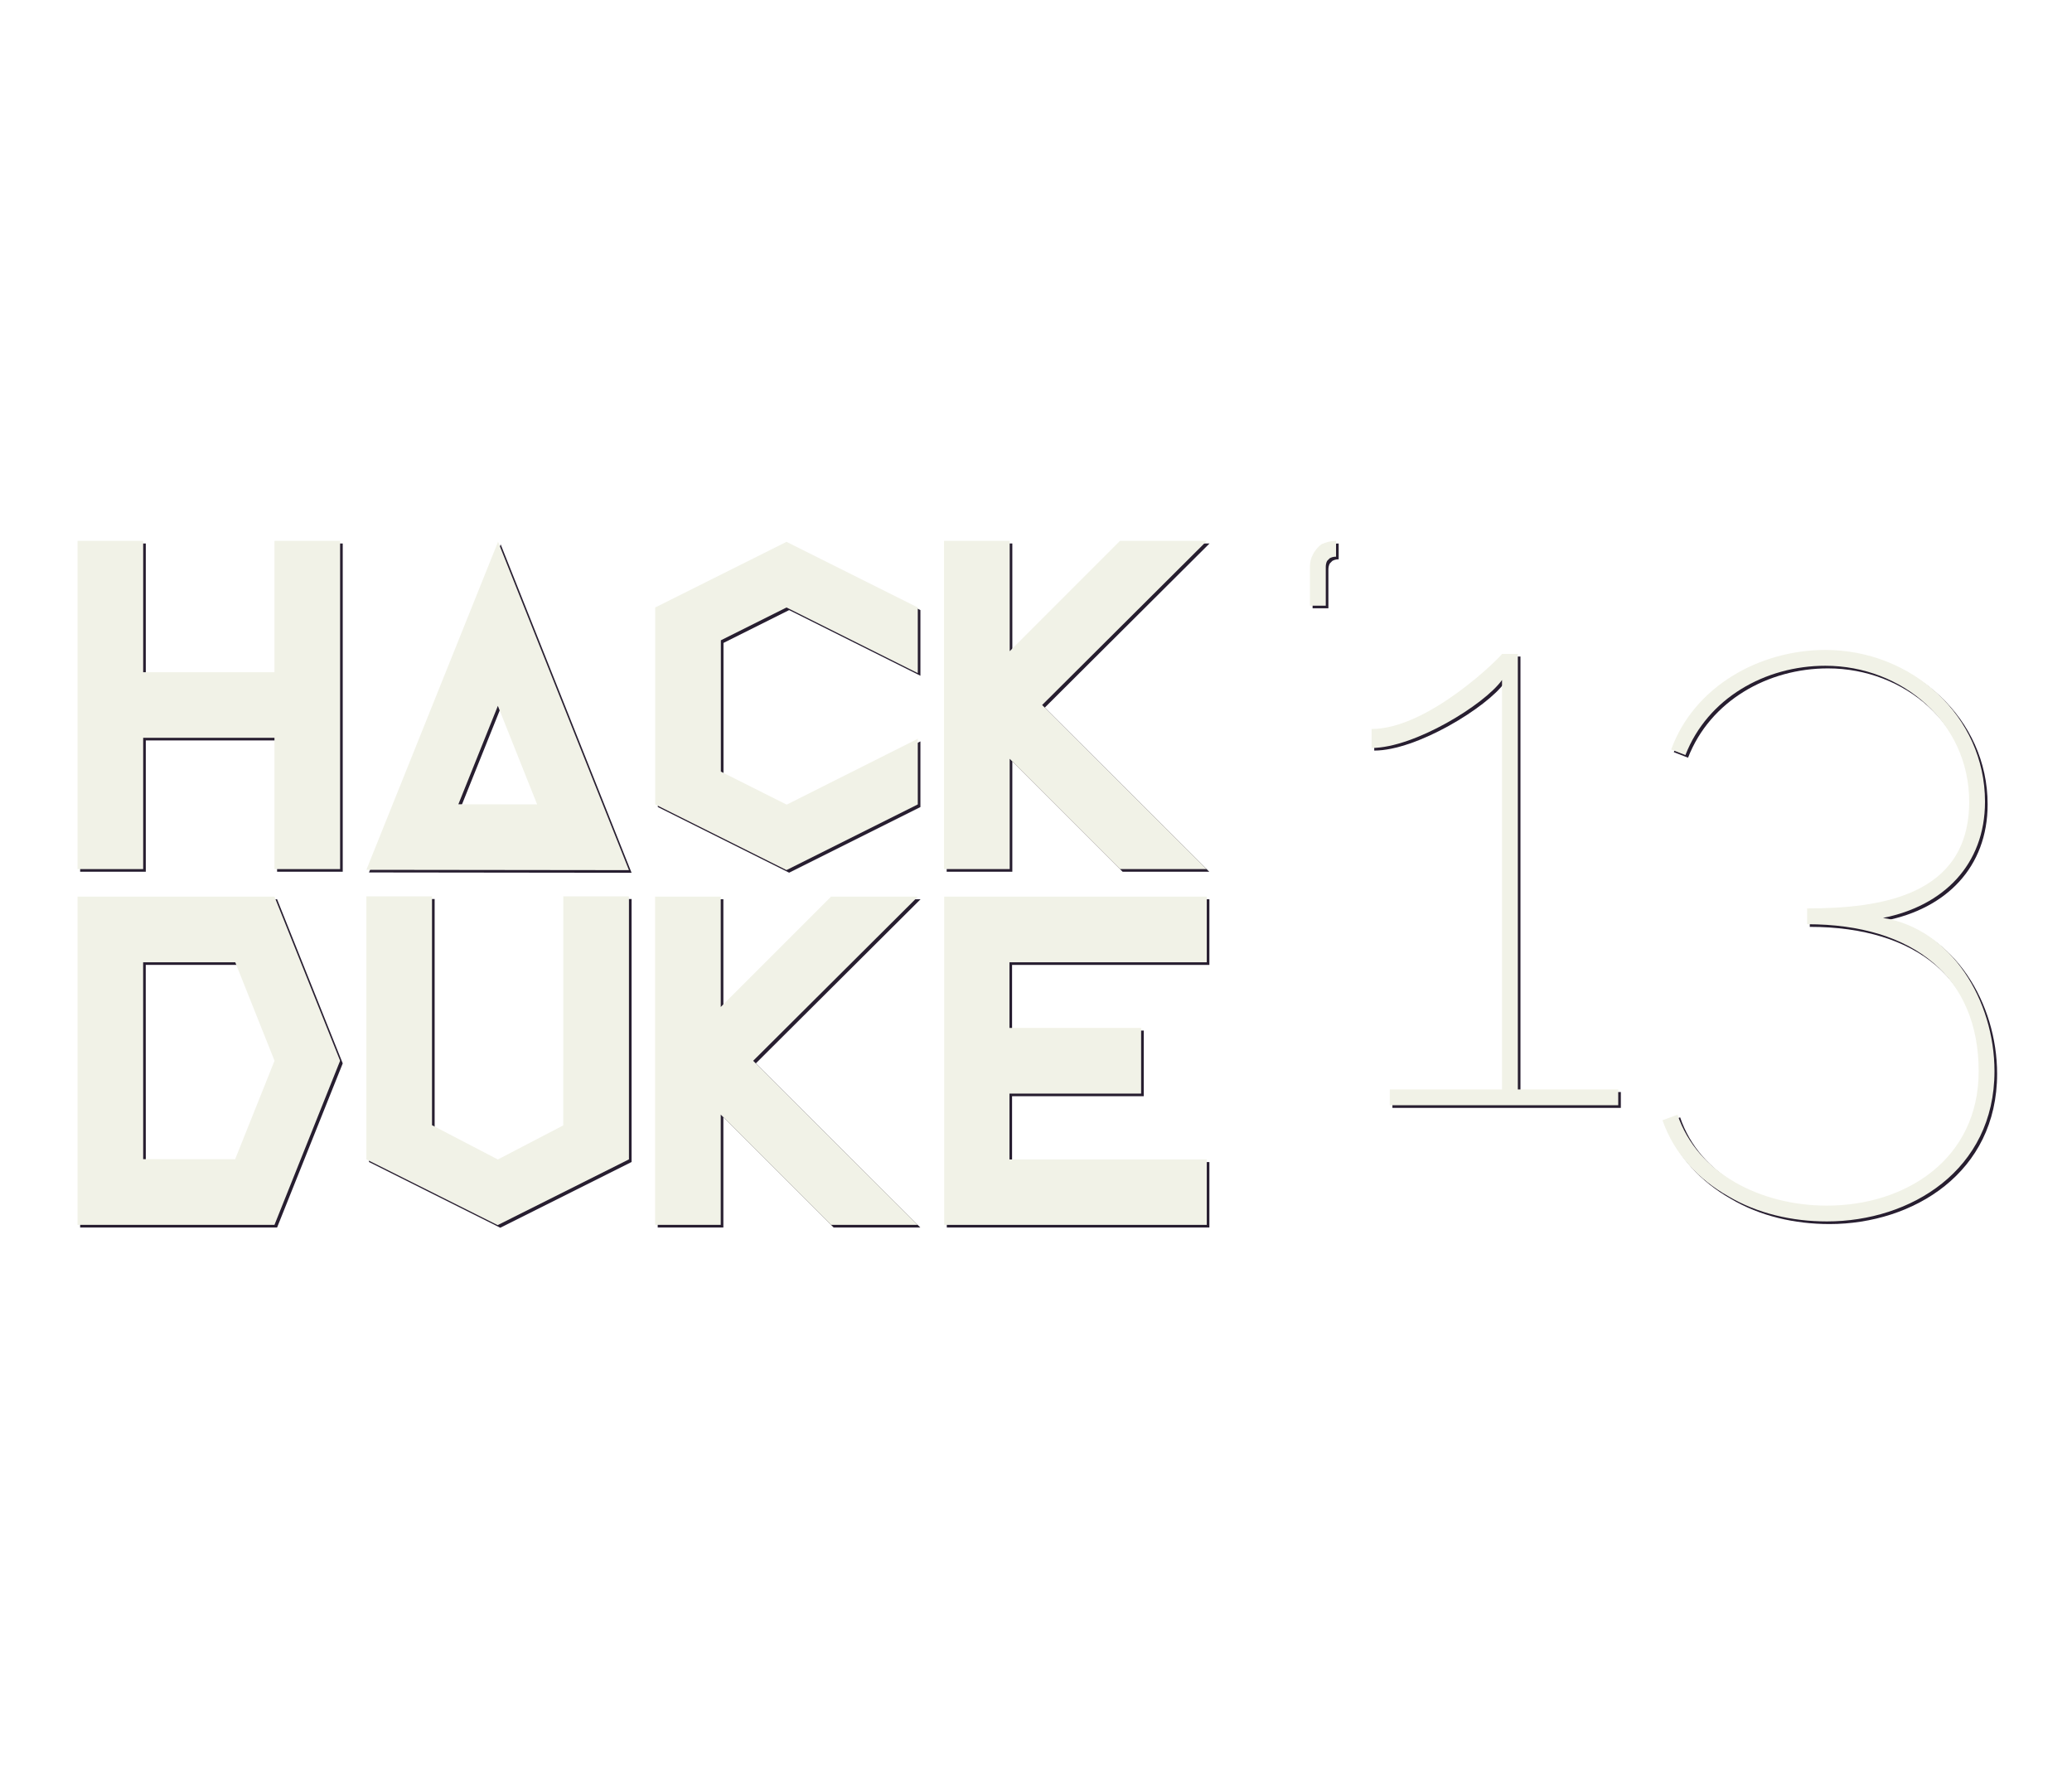
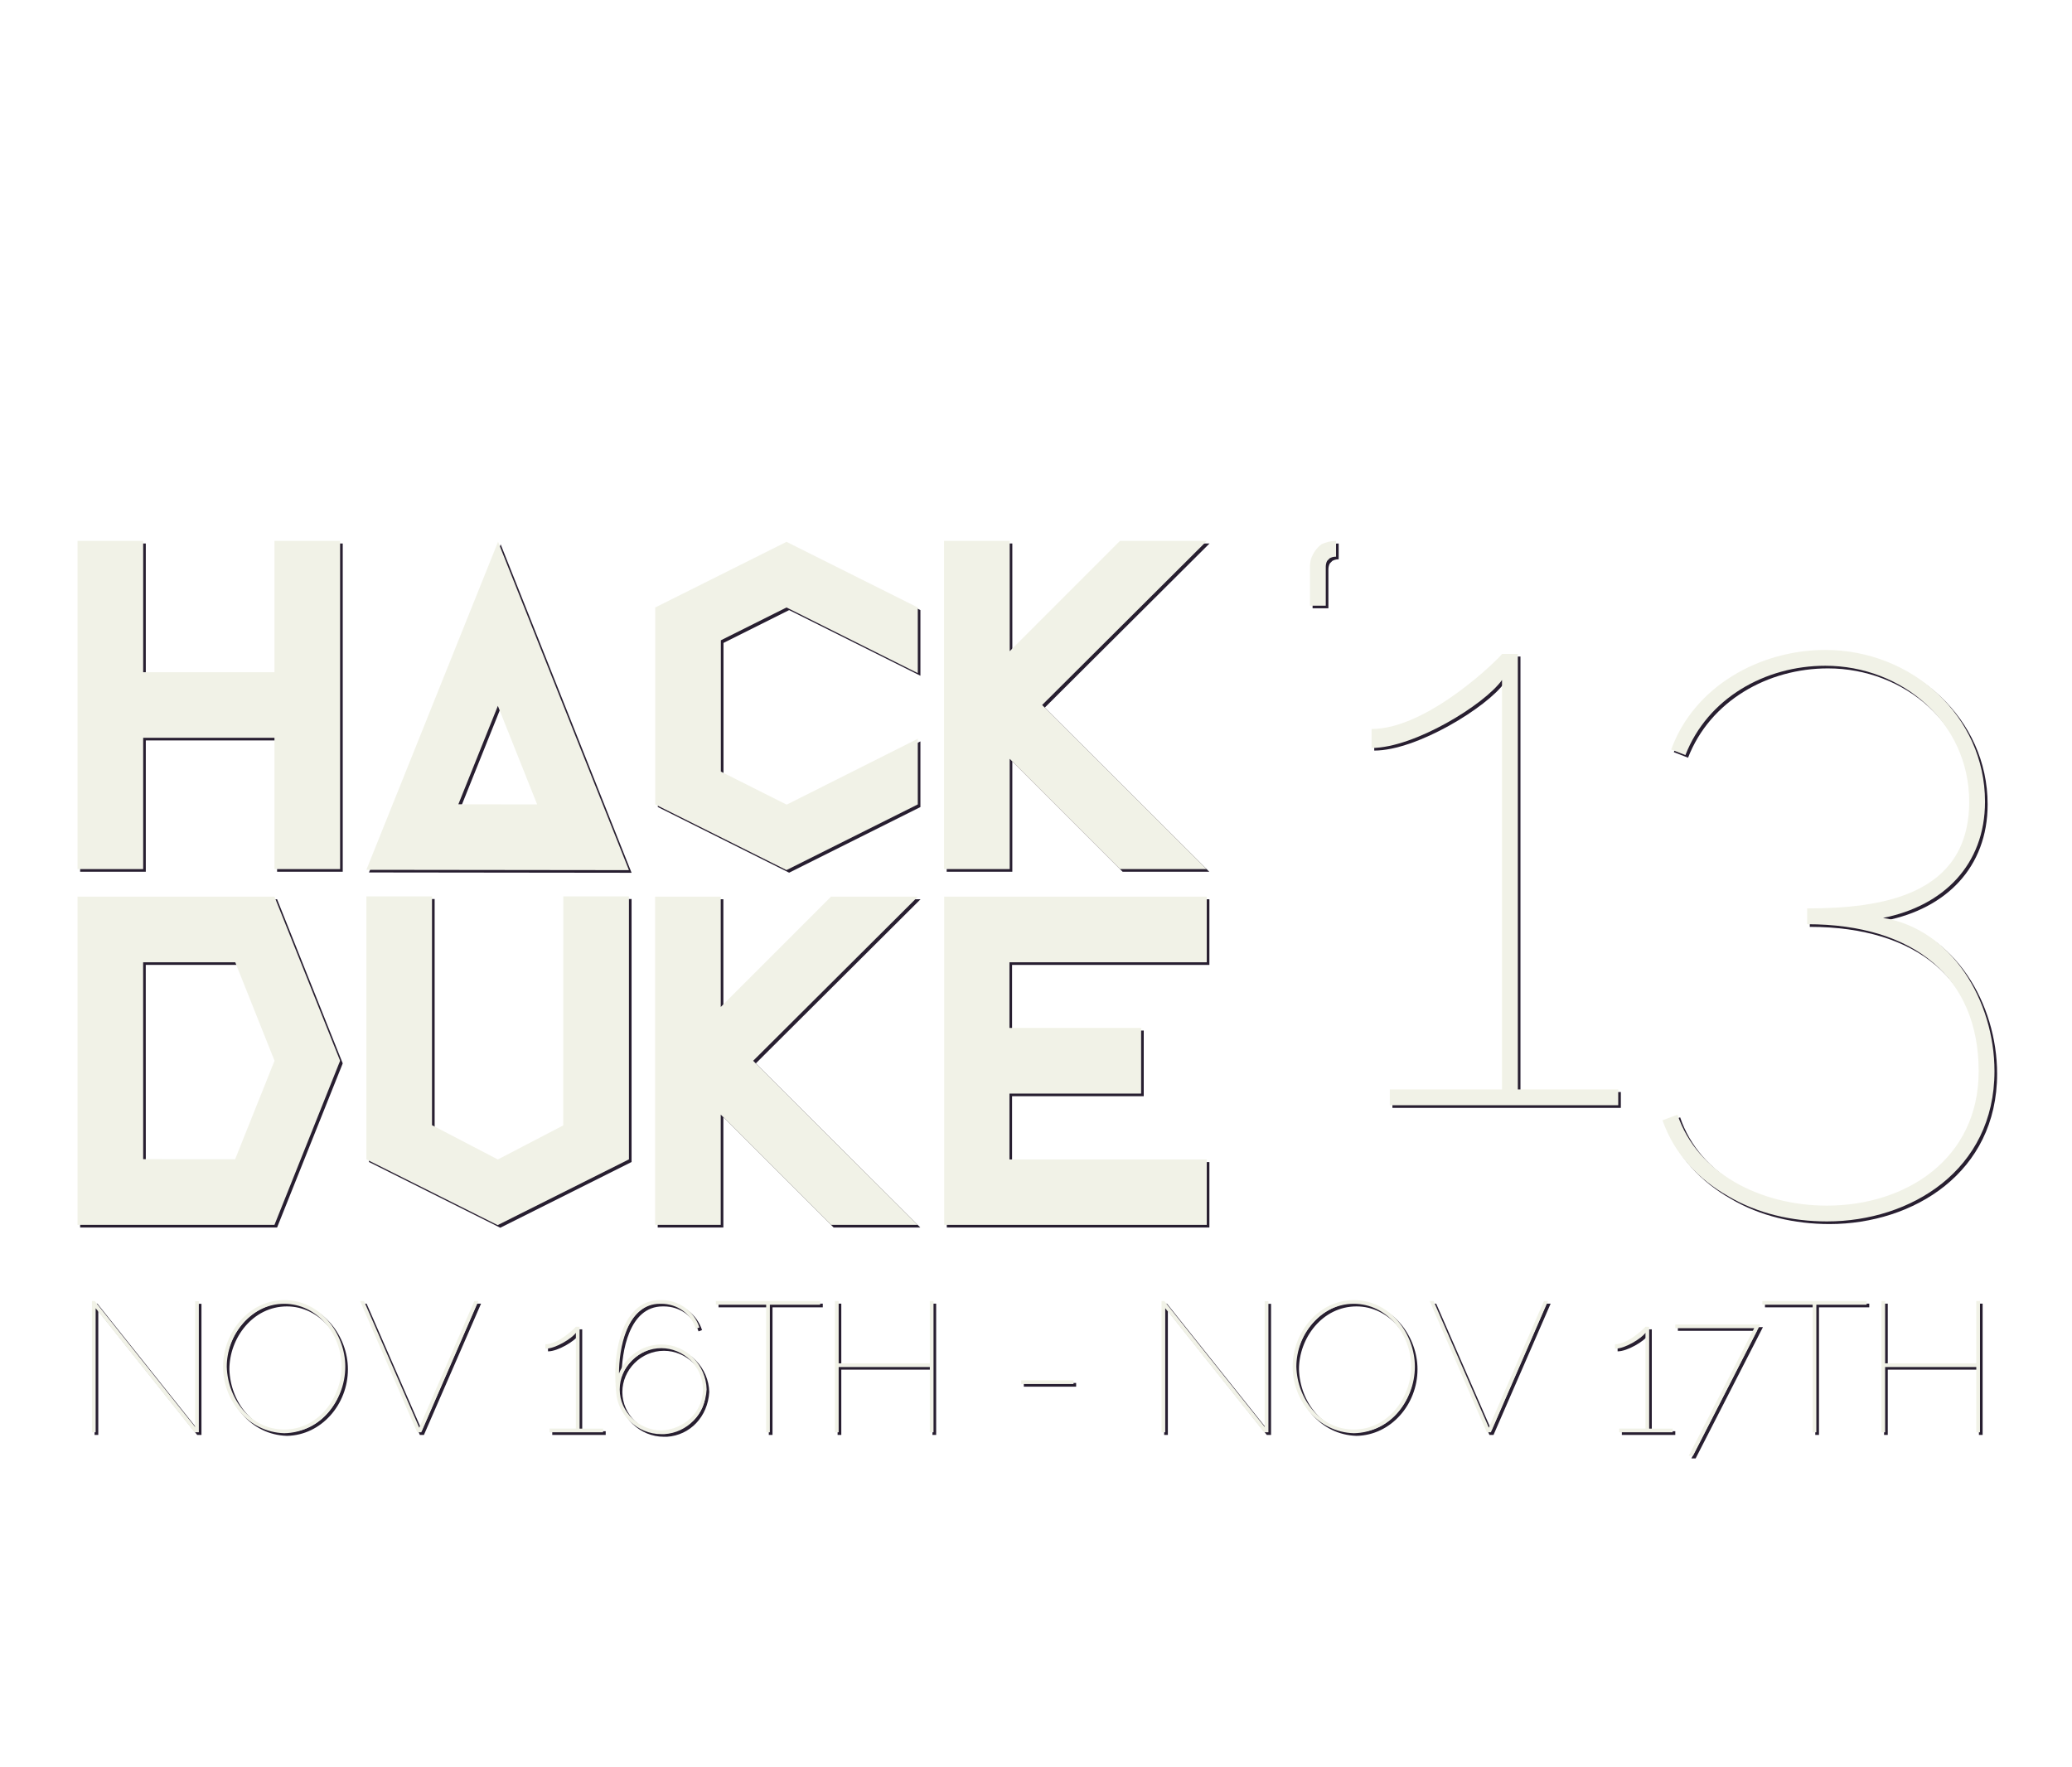
<svg xmlns="http://www.w3.org/2000/svg" version="1.1" id="Layer_1" x="0px" y="0px" width="789.079px" height="672.734px" viewBox="0 0 789.079 672.734" enable-background="new 0 0 789.079 672.734" xml:space="preserve">
  <g id="Layer_3_1_">
    <polygon fill="#271E30" points="30.524,206.979 55.524,206.979 55.524,257.002 105.524,257.002 105.524,206.979 130.524,206.979    130.524,331.979 105.524,331.979 105.524,281.979 55.524,281.979 55.524,331.979 30.524,331.979  " />
    <path fill="#271E30" d="M240.523,332.376l-99.999-0.122l50.151-124.938L240.523,332.376z M205.558,307.34l-14.957-37.524   l-15.046,37.481L205.558,307.34L205.558,307.34z" />
    <polygon fill="#271E30" points="275.523,294.846 275.523,244.846 300.523,232.346 350.523,257.346 350.523,232.346    300.523,207.346 250.523,232.346 250.523,307.346 300.523,332.346 350.523,307.346 350.523,282.346 300.589,307.43  " />
    <polygon fill="#271E30" points="397.875,269.489 460.618,206.979 460.524,206.979 427.524,206.979 385.532,248.994    385.523,206.979 360.523,206.979 360.523,331.979 385.523,331.979 385.523,289.979 427.524,331.979 460.524,331.979  " />
-     <path fill="#271E30" d="M105.524,342.468l25,62.5l-25,62.5h-75v-125H105.524z M55.509,367.467l0.019,74.982l35.021,0.02l15-37.5   l0,0l-14.954-37.502H55.509z" />
+     <path fill="#271E30" d="M105.524,342.468l25,62.5l-25,62.5h-75v-125H105.524z M55.509,367.467l0.019,74.982l35.021,0.02l15-37.5   l0,0l-14.954-37.502H55.509L55.509,367.467z" />
    <polygon fill="#271E30" points="190.502,442.609 215.5,429.59 215.523,342.376 240.523,342.376 240.523,442.523 190.523,467.561    140.523,442.523 140.523,342.376 165.523,342.376 165.525,429.506 190.523,442.523  " />
    <polygon fill="#271E30" points="287.829,404.979 350.571,342.468 350.477,342.468 317.477,342.468 275.484,384.484    275.477,342.468 250.477,342.468 250.477,467.469 275.477,467.469 275.477,425.469 317.477,467.469 350.477,467.469  " />
    <polygon fill="#271E30" points="460.571,342.468 360.571,342.468 360.571,467.469 460.571,467.469 460.571,442.553    385.431,442.553 385.431,417.469 435.571,417.469 435.571,392.468 385.431,392.468 385.431,367.468 460.571,367.468  " />
    <g>
-       <path fill="#271E30" d="M509.805,212.999c-1.205,0-1.807,0.301-2.408,0.602l-0.9,0.903c-0.605,0.902-0.605,2.107-0.605,2.408    v14.75h-6.02v-14.75c0-0.602,0-2.107,0.602-3.612c0.605-1.505,1.807-3.611,3.914-5.117c1.504-0.603,3.311-1.204,5.418-1.204    V212.999z" />
+       <path fill="#271E30" d="M509.805,212.999c-1.205,0-1.807,0.301-2.408,0.602l-0.9,0.903c-0.605,0.902-0.605,2.107-0.605,2.408    v14.75h-6.02v-14.75c0-0.602,0-2.107,0.602-3.612c0.605-1.505,1.811-3.611,3.914-5.117c1.504-0.603,3.312-1.204,5.418-1.204    V212.999L509.805,212.999z" />
      <path fill="#271E30" d="M617.268,415.885v6.021h-86.996v-6.021h42.746V259.957c-6.623,9.332-33.414,25.888-49.668,25.888v-7.224    c21.674,0,49.066-27.393,49.668-28.597h6.021v165.858L617.268,415.885L617.268,415.885z" />
-       <path fill="#271E30" d="M634.125,427.625l5.719-2.105c7.525,22.273,31.605,34.615,56.893,34.615    c30.104,0,57.795-17.76,57.795-51.174c0-35.52-24.383-55.987-65.316-55.987v-6.021c27.992,0,61.707-4.816,61.707-40.637    c0-30.103-25.586-51.775-54.785-51.775c-22.877,0-44.852,12.342-53.279,34.015l-5.42-2.106    c8.73-24.081,33.715-37.929,58.699-37.929c33.113,0,60.807,25.286,60.807,57.796c0,24.081-15.955,39.732-38.832,44.249    c26.189,4.214,42.443,31.604,42.443,58.396c0,37.627-31.908,57.193-63.816,57.193c-13.244,0-26.488-3.01-37.627-9.633    C647.971,450.201,638.639,440.568,634.125,427.625z" />
+       <path fill="#271E30" d="M634.125,427.625l5.719-2.105c7.525,22.273,31.605,34.615,56.893,34.615    c30.104,0,57.795-17.76,57.795-51.174c0-35.52-24.383-55.987-65.316-55.987v-6.021c27.992,0,61.707-4.816,61.707-40.637    c0-30.104-25.586-51.775-54.785-51.775c-22.877,0-44.852,12.342-53.275,34.015l-5.42-2.106    c8.729-24.081,33.715-37.929,58.695-37.929c33.113,0,60.811,25.286,60.811,57.796c0,24.081-15.955,39.73-38.832,44.249    c26.188,4.214,42.439,31.604,42.439,58.396c0,37.627-31.904,57.193-63.812,57.193c-13.244,0-26.488-3.012-37.627-9.635    C647.971,450.201,638.639,440.568,634.125,427.625z" />
    </g>
  </g>
  <g id="Layer_3_2_">
    <polygon fill="#F1F2E7" points="29.524,205.979 54.524,205.979 54.524,256.002 104.524,256.002 104.524,205.979 129.524,205.979    129.524,330.979 104.524,330.979 104.524,280.979 54.524,280.979 54.524,330.979 29.524,330.979  " />
    <path fill="#F1F2E7" d="M239.523,331.376l-99.999-0.122l50.151-124.938L239.523,331.376z M204.558,306.34l-14.957-37.524   l-15.046,37.481L204.558,306.34L204.558,306.34z" />
    <polygon fill="#F1F2E7" points="274.523,293.846 274.523,243.846 299.523,231.346 349.523,256.346 349.523,231.346    299.523,206.346 249.523,231.346 249.523,306.346 299.523,331.346 349.523,306.346 349.523,281.346 299.589,306.43  " />
    <polygon fill="#F1F2E7" points="396.875,268.489 459.618,205.979 459.524,205.979 426.524,205.979 384.532,247.994    384.523,205.979 359.523,205.979 359.523,330.979 384.523,330.979 384.523,288.979 426.524,330.979 459.524,330.979  " />
-     <path fill="#F1F2E7" d="M104.524,341.468l25,62.5l-25,62.5h-75v-125H104.524z M54.509,366.467l0.019,74.982l35.021,0.02l15-37.5   l0,0l-14.954-37.502H54.509z" />
+     <path fill="#F1F2E7" d="M104.524,341.468l25,62.5l-25,62.5h-75v-125H104.524z M54.509,366.467l0.019,74.982l35.021,0.02l15-37.5   l0,0l-14.954-37.502H54.509L54.509,366.467z" />
    <polygon fill="#F1F2E7" points="189.502,441.609 214.5,428.59 214.523,341.376 239.523,341.376 239.523,441.523 189.523,466.561    139.523,441.523 139.523,341.376 164.523,341.376 164.525,428.506 189.523,441.523  " />
    <polygon fill="#F1F2E7" points="286.829,403.979 349.571,341.468 349.477,341.468 316.477,341.468 274.484,383.484    274.477,341.468 249.477,341.468 249.477,466.469 274.477,466.469 274.477,424.469 316.477,466.469 349.477,466.469  " />
    <polygon fill="#F1F2E7" points="459.571,341.468 359.571,341.468 359.571,466.469 459.571,466.469 459.571,441.553    384.431,441.553 384.431,416.469 434.571,416.469 434.571,391.468 384.431,391.468 384.431,366.468 459.571,366.468  " />
    <g>
-       <path fill="#F1F2E7" d="M508.805,211.999c-1.205,0-1.807,0.301-2.408,0.602l-0.9,0.903c-0.605,0.902-0.605,2.107-0.605,2.408    v14.75h-6.02v-14.75c0-0.602,0-2.107,0.602-3.612c0.605-1.505,1.807-3.611,3.914-5.117c1.504-0.603,3.311-1.204,5.418-1.204    V211.999z" />
+       <path fill="#F1F2E7" d="M508.805,211.999c-1.205,0-1.807,0.301-2.408,0.602l-0.9,0.903c-0.605,0.902-0.605,2.107-0.605,2.408    v14.75h-6.02v-14.75c0-0.602,0-2.107,0.602-3.612c0.605-1.505,1.811-3.611,3.914-5.117c1.504-0.603,3.312-1.204,5.418-1.204    V211.999L508.805,211.999z" />
      <path fill="#F1F2E7" d="M616.268,414.885v6.021h-86.996v-6.021h42.746V258.957c-6.623,9.332-33.414,25.888-49.668,25.888v-7.224    c21.674,0,49.066-27.393,49.668-28.597h6.021v165.858L616.268,414.885L616.268,414.885z" />
-       <path fill="#F1F2E7" d="M633.125,426.625l5.719-2.105c7.525,22.273,31.605,34.615,56.893,34.615    c30.104,0,57.795-17.76,57.795-51.174c0-35.52-24.383-55.987-65.316-55.987v-6.021c27.992,0,61.707-4.816,61.707-40.637    c0-30.103-25.586-51.775-54.785-51.775c-22.877,0-44.852,12.342-53.279,34.015l-5.42-2.106    c8.73-24.081,33.715-37.929,58.699-37.929c33.113,0,60.807,25.286,60.807,57.796c0,24.081-15.955,39.732-38.832,44.249    c26.189,4.214,42.443,31.604,42.443,58.396c0,37.627-31.908,57.193-63.816,57.193c-13.244,0-26.488-3.01-37.627-9.633    C646.971,449.201,637.639,439.568,633.125,426.625z" />
+       <path fill="#F1F2E7" d="M633.125,426.625l5.719-2.105c7.525,22.273,31.605,34.615,56.893,34.615    c30.104,0,57.795-17.76,57.795-51.174c0-35.52-24.383-55.987-65.316-55.987v-6.021c27.992,0,61.707-4.816,61.707-40.637    c0-30.103-25.586-51.775-54.785-51.775c-22.877,0-44.852,12.342-53.275,34.015l-5.42-2.106    c8.729-24.081,33.715-37.929,58.695-37.929c33.113,0,60.811,25.286,60.811,57.796c0,24.083-15.955,39.732-38.832,44.25    c26.188,4.214,42.439,31.604,42.439,58.396c0,37.627-31.904,57.193-63.812,57.193c-13.244,0-26.488-3.012-37.627-9.635    C646.971,449.201,637.639,439.568,633.125,426.625z" />
    </g>
  </g>
+   <g enable-background="new    ">
+     <path fill="#271E30" d="M37.428,499.211v47.251H36.02v-49.998h1.056l38.238,47.956v-47.886h1.409v49.928h-1.62L37.428,499.211z" />
+     <path fill="#271E30" d="M85.95,521.463c0-13.31,10.14-25.351,23.309-25.351c13.802,0,23.238,12.887,23.238,25.351   c0,13.38-10.14,25.14-23.238,25.352C95.457,546.392,85.95,534.279,85.95,521.463z M109.259,545.405   c13.027,0,21.83-12.183,21.83-23.942c0-12.464-9.436-23.942-21.83-23.942c-13.027,0-21.9,12.112-21.9,23.942   C87.71,533.928,96.583,545.405,109.259,545.405z" />
+     <path fill="#271E30" d="M139.614,496.464l21.055,48.237l20.985-48.237h1.549l-21.76,49.998h-1.549l-21.759-49.998H139.614z" />
+     <path fill="#271E30" d="M230.67,545.054v1.408h-20.352v-1.408h10v-36.478c-1.549,2.184-7.817,6.057-11.62,6.057v-1.69   c5.07,0,11.479-6.408,11.62-6.689h1.408v38.801H230.67z" />
+     <path fill="#271E30" d="M253.98,547.166h-1.126c-9.225,0-16.479-7.394-17.183-15.703c0-0.212-0.352-3.169-0.352-7.324   c0-10.985,3.521-28.026,17.042-28.026h0.493c6.831,0,12.534,4.295,14.506,10.422l-1.338,0.493   c-1.972-5.986-7.323-9.507-13.168-9.507h-0.493c-12.887,0-15.633,17.534-15.633,26.548c2.676-6.689,9.084-11.056,16.126-11.056   c9.718,0,17.041,8.028,17.252,17.112C269.543,539.561,262.783,546.603,253.98,547.166z M268.698,530.125   c0-8.873-7.535-15.704-15.844-15.704c-8.803,0-15.845,7.324-15.845,15.704c0,8.802,7.605,15.633,15.845,15.633   C261.586,545.405,268.698,538.716,268.698,530.125z" />
+     <path fill="#271E30" d="M313.346,497.873h-19.154v48.589h-1.409v-48.589H273.63v-1.409h39.716V497.873z" />
+     <path fill="#271E30" d="M356.515,496.464v49.998h-1.408v-24.858H320.39v24.858h-1.408v-49.998h1.408v23.731h34.717v-23.731H356.515   z" />
+     <path fill="#271E30" d="M389.898,528.082v-1.408h19.929v1.408H389.898z" />
+     <path fill="#271E30" d="M444.758,499.211v47.251h-1.408v-49.998h1.056l38.238,47.956v-47.886h1.408v49.928h-1.62L444.758,499.211z" />
+     <path fill="#271E30" d="M493.281,521.463c0-13.31,10.141-25.351,23.309-25.351c13.802,0,23.238,12.887,23.238,25.351   c0,13.38-10.141,25.14-23.238,25.352C502.788,546.392,493.281,534.279,493.281,521.463z M516.589,545.405   c13.027,0,21.83-12.183,21.83-23.942c0-12.464-9.437-23.942-21.83-23.942c-13.027,0-21.9,12.112-21.9,23.942   C495.042,533.928,503.914,545.405,516.589,545.405z" />
+     <path fill="#271E30" d="M546.943,496.464l21.056,48.237l20.985-48.237h1.549l-21.76,49.998h-1.549l-21.76-49.998H546.943z" />
+     <path fill="#271E30" d="M638,545.054v1.408h-20.351v-1.408h9.999v-36.478c-1.549,2.184-7.816,6.057-11.619,6.057v-1.69   c5.07,0,11.479-6.408,11.619-6.689h1.408v38.801H638z" />
+     <path fill="#271E30" d="M669.057,506.815h-30.069v-1.408h32.394l-25.633,49.998h-1.62L669.057,506.815z" />
+     <path fill="#271E30" d="M711.873,497.873h-19.154v48.589h-1.408v-48.589h-19.154v-1.409h39.717V497.873z" />
+     <path fill="#271E30" d="M755.042,496.464v49.998h-1.409v-24.858h-34.716v24.858h-1.409v-49.998h1.409v23.731h34.716v-23.731   H755.042z" />
+   </g>
+   <g enable-background="new    ">
+     <path fill="#F1F2E7" d="M36.425,498.211v47.251h-1.408v-49.998h1.056l38.238,47.956v-47.886h1.409v49.928h-1.62L36.425,498.211z" />
+     <path fill="#F1F2E7" d="M84.947,520.463c0-13.31,10.14-25.351,23.309-25.351c13.802,0,23.238,12.887,23.238,25.351   c0,13.38-10.14,25.14-23.238,25.352C94.454,545.392,84.947,533.279,84.947,520.463z M108.256,544.405   c13.027,0,21.83-12.183,21.83-23.942c0-12.464-9.436-23.942-21.83-23.942c-13.027,0-21.9,12.112-21.9,23.942   C86.708,532.928,95.581,544.405,108.256,544.405z" />
+     <path fill="#F1F2E7" d="M138.611,495.464l21.055,48.237l20.985-48.237h1.549l-21.76,49.998h-1.549l-21.759-49.998H138.611z" />
+     <path fill="#F1F2E7" d="M229.667,544.054v1.408h-20.352v-1.408h10v-36.478c-1.549,2.184-7.817,6.057-11.62,6.057v-1.69   c5.07,0,11.479-6.408,11.62-6.689h1.408v38.801H229.667z" />
+     <path fill="#F1F2E7" d="M252.978,546.166h-1.126c-9.225,0-16.479-7.394-17.183-15.703c0-0.212-0.352-3.169-0.352-7.324   c0-10.985,3.521-28.026,17.042-28.026h0.493c6.831,0,12.534,4.295,14.506,10.422l-1.338,0.493   c-1.972-5.986-7.323-9.507-13.168-9.507h-0.493c-12.887,0-15.633,17.534-15.633,26.548c2.676-6.689,9.084-11.056,16.126-11.056   c9.718,0,17.041,8.028,17.252,17.112C268.54,538.561,261.78,545.603,252.978,546.166z M267.695,529.125   c0-8.873-7.535-15.704-15.844-15.704c-8.803,0-15.845,7.324-15.845,15.704c0,8.802,7.605,15.633,15.845,15.633   C260.583,544.405,267.695,537.716,267.695,529.125z" />
+     <path fill="#F1F2E7" d="M312.343,496.873h-19.154v48.589h-1.409v-48.589h-19.154v-1.409h39.716V496.873z" />
+     <path fill="#F1F2E7" d="M355.512,495.464v49.998h-1.408v-24.858h-34.717v24.858h-1.408v-49.998h1.408v23.731h34.717v-23.731   H355.512z" />
+     <path fill="#F1F2E7" d="M388.895,527.082v-1.408h19.929v1.408H388.895z" />
+     <path fill="#F1F2E7" d="M443.755,498.211v47.251h-1.408v-49.998h1.056l38.238,47.956v-47.886h1.408v49.928h-1.62L443.755,498.211z" />
+     <path fill="#F1F2E7" d="M492.278,520.463c0-13.31,10.141-25.351,23.309-25.351c13.802,0,23.238,12.887,23.238,25.351   c0,13.38-10.141,25.14-23.238,25.352C501.785,545.392,492.278,533.279,492.278,520.463z M515.586,544.405   c13.027,0,21.83-12.183,21.83-23.942c0-12.464-9.437-23.942-21.83-23.942c-13.027,0-21.9,12.112-21.9,23.942   C494.039,532.928,502.911,544.405,515.586,544.405z" />
+     <path fill="#F1F2E7" d="M545.94,495.464l21.056,48.237l20.985-48.237h1.549l-21.76,49.998h-1.549l-21.76-49.998H545.94z" />
+     <path fill="#F1F2E7" d="M636.997,544.054v1.408h-20.351v-1.408h9.999v-36.478c-1.549,2.184-7.816,6.057-11.619,6.057v-1.69   c5.07,0,11.479-6.408,11.619-6.689h1.408v38.801H636.997z" />
+     <path fill="#F1F2E7" d="M668.054,505.815h-30.069v-1.408h32.394l-25.633,49.998h-1.62L668.054,505.815z" />
+     <path fill="#F1F2E7" d="M710.87,496.873h-19.154v48.589h-1.408v-48.589h-19.154v-1.409h39.717V496.873z" />
+     <path fill="#F1F2E7" d="M754.04,495.464v49.998h-1.409v-24.858h-34.716v24.858h-1.409v-49.998h1.409v23.731h34.716v-23.731H754.04z   " />
+   </g>
</svg>
